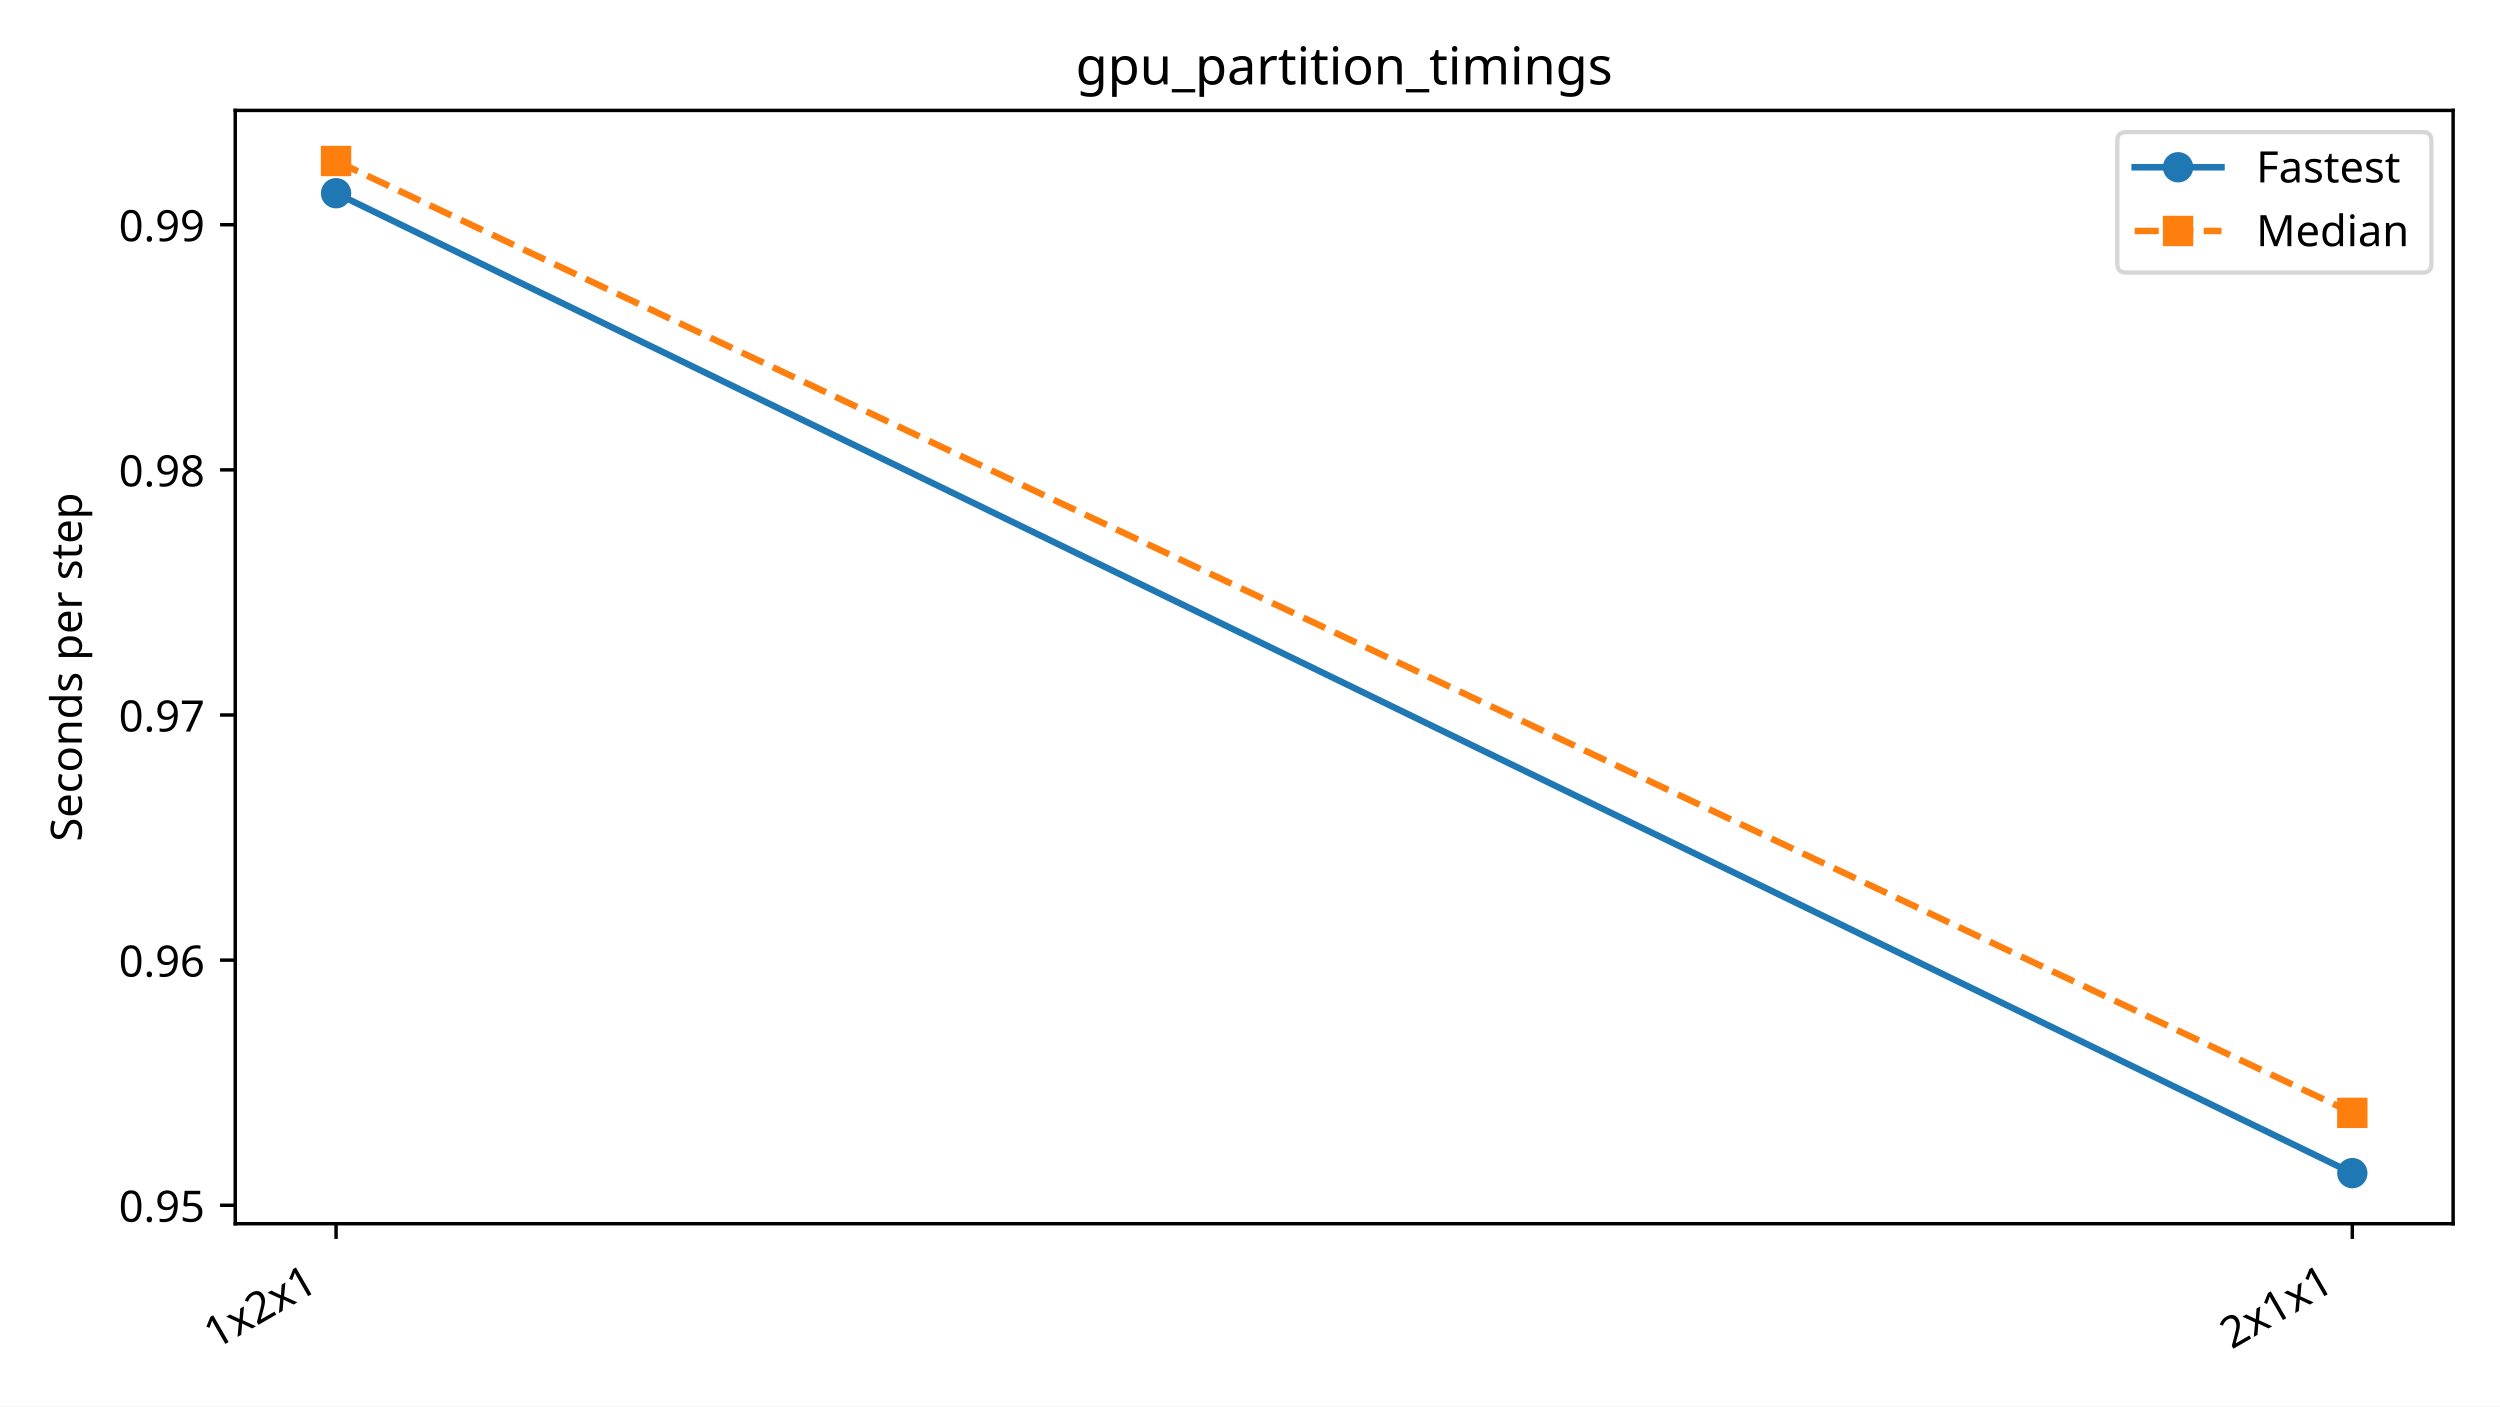
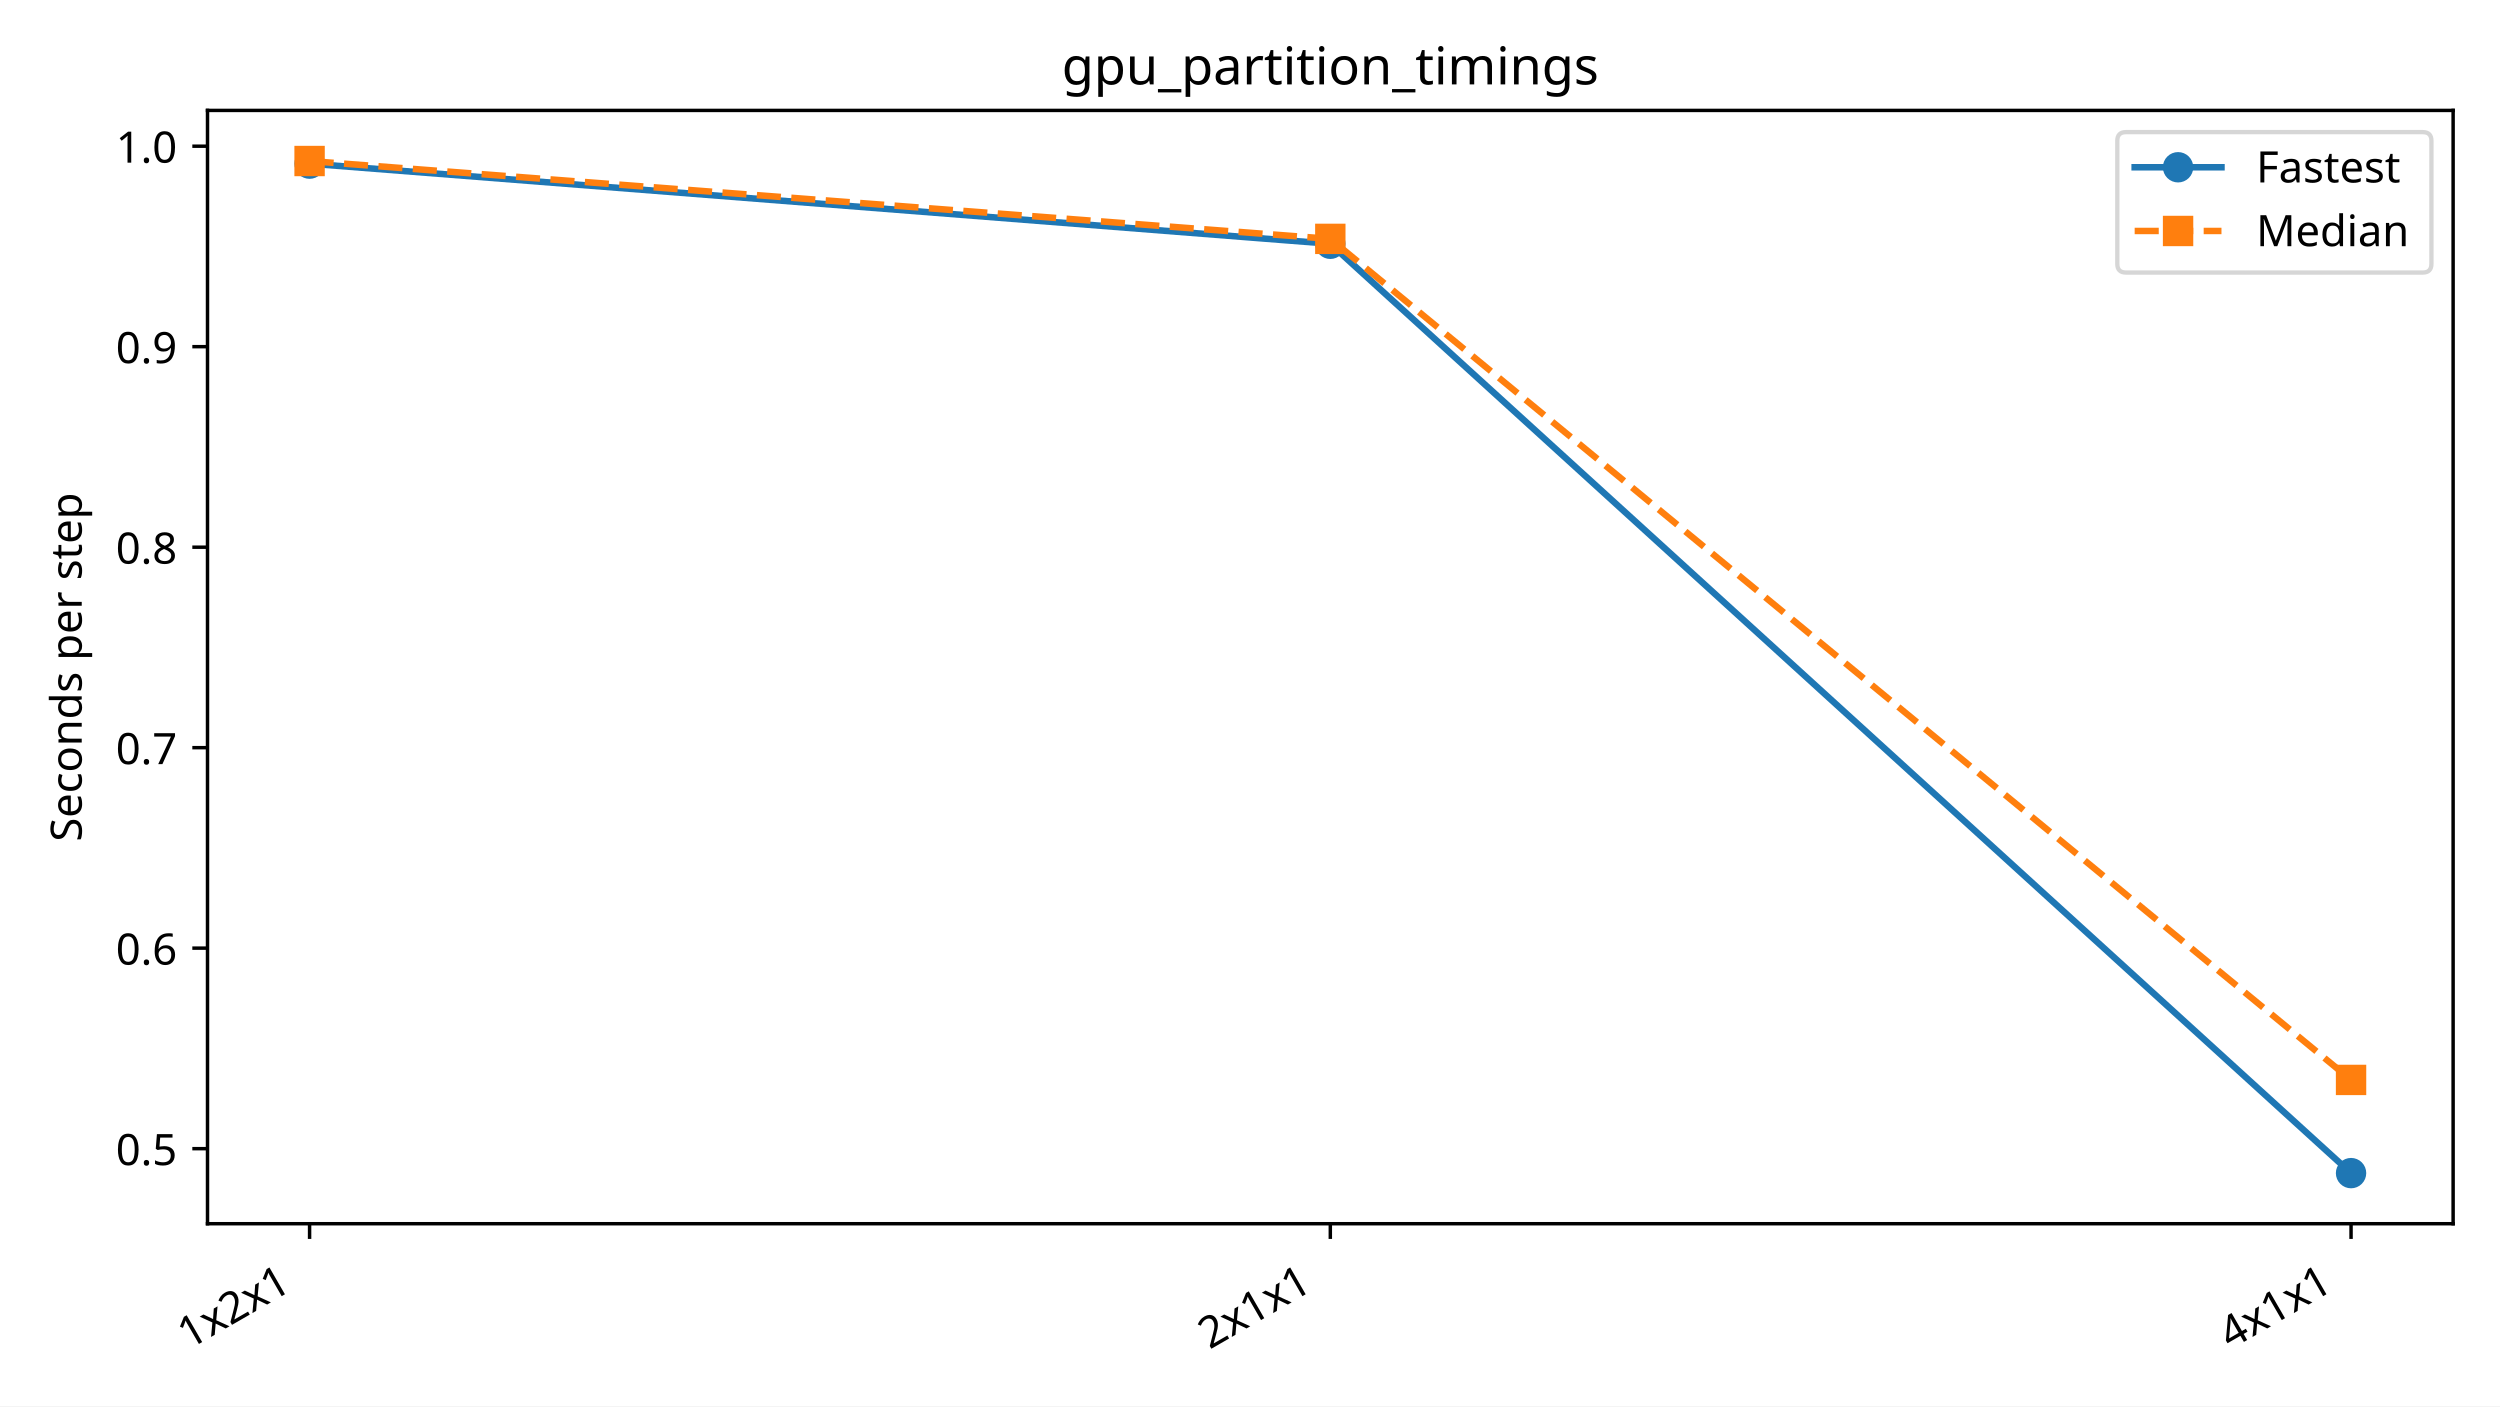
<svg xmlns="http://www.w3.org/2000/svg" xmlns:xlink="http://www.w3.org/1999/xlink" width="576pt" height="324pt" viewBox="0 0 576 324" version="1.1">
  <defs>
    <style type="text/css">*{stroke-linejoin: round; stroke-linecap: butt}</style>
  </defs>
  <g id="figure_1">
    <g id="patch_1">
      <path d="M 0 324 L 576 324 L 576 0 L 0 0 z " style="fill: #ffffff" />
    </g>
    <g id="axes_1">
      <g id="patch_2">
-         <path d="M 54.2 281.945 L 565.2 281.945 L 565.2 25.44 L 54.2 25.44 z " style="fill: #ffffff" />
+         <path d="M 47.81 281.945 L 565.2 281.945 L 565.2 25.44 L 47.81 25.44 z " style="fill: #ffffff" />
      </g>
      <g id="matplotlib.axis_1">
        <g id="xtick_1">
          <g id="line2d_1">
            <defs>
              <path id="m915a4b6a7f" d="M 0 0 L 0 3.5 " style="stroke: #000000; stroke-width: 0.8" />
            </defs>
            <g>
-               <use xlink:href="#m915a4b6a7f" x="77.427" y="281.945" style="stroke: #000000; stroke-width: 0.8" />
+               <use xlink:href="#m915a4b6a7f" x="71.328" y="281.945" style="stroke: #000000; stroke-width: 0.8" />
            </g>
          </g>
          <g id="text_1">
-             <text style="font: 10px 'sans-serif'" transform="translate(49.60559 310.9884)rotate(-30)">1x2x1</text>
+             <text style="font: 10px 'sans-serif'" transform="translate(43.50605 310.9884)rotate(-30)">1x2x1</text>
          </g>
        </g>
        <g id="xtick_2">
          <g id="line2d_2">
            <g>
-               <use xlink:href="#m915a4b6a7f" x="541.973" y="281.945" style="stroke: #000000; stroke-width: 0.8" />
+               <use xlink:href="#m915a4b6a7f" x="306.505" y="281.945" style="stroke: #000000; stroke-width: 0.8" />
            </g>
          </g>
          <g id="text_2">
-             <text style="font: 10px 'sans-serif'" transform="translate(514.151 310.9884)rotate(-30)">2x1x1</text>
+             <text style="font: 10px 'sans-serif'" transform="translate(278.6833 310.9884)rotate(-30)">2x1x1</text>
+           </g>
+         </g>
+         <g id="xtick_3">
+           <g id="line2d_3">
+             <g>
+               <use xlink:href="#m915a4b6a7f" x="541.682" y="281.945" style="stroke: #000000; stroke-width: 0.8" />
+             </g>
+           </g>
+           <g id="text_3">
+             <text style="font: 10px 'sans-serif'" transform="translate(513.8606 310.9884)rotate(-30)">4x1x1</text>
          </g>
        </g>
      </g>
      <g id="matplotlib.axis_2">
        <g id="ytick_1">
-           <g id="line2d_3">
+           <g id="line2d_4">
            <defs>
              <path id="mc665064905" d="M 0 0 L -3.5 0 " style="stroke: #000000; stroke-width: 0.8" />
            </defs>
            <g>
-               <use xlink:href="#mc665064905" x="54.2" y="277.697" style="stroke: #000000; stroke-width: 0.8" />
+               <use xlink:href="#mc665064905" x="47.81" y="264.648" style="stroke: #000000; stroke-width: 0.8" />
            </g>
          </g>
-           <g id="text_3">
-             <text style="font: 10px 'sans-serif'; text-anchor: end" x="47.2" y="281.497" transform="rotate(-0, 47.2, 281.4966)">0.95</text>
+           <g id="text_4">
+             <text style="font: 10px 'sans-serif'; text-anchor: end" x="40.81" y="268.447" transform="rotate(-0, 40.81, 268.4475)">0.5</text>
          </g>
        </g>
        <g id="ytick_2">
-           <g id="line2d_4">
+           <g id="line2d_5">
            <g>
-               <use xlink:href="#mc665064905" x="54.2" y="221.218" style="stroke: #000000; stroke-width: 0.8" />
+               <use xlink:href="#mc665064905" x="47.81" y="218.455" style="stroke: #000000; stroke-width: 0.8" />
            </g>
          </g>
-           <g id="text_4">
-             <text style="font: 10px 'sans-serif'; text-anchor: end" x="47.2" y="225.017" transform="rotate(-0, 47.2, 225.0174)">0.96</text>
+           <g id="text_5">
+             <text style="font: 10px 'sans-serif'; text-anchor: end" x="40.81" y="222.254" transform="rotate(-0, 40.81, 222.254)">0.6</text>
          </g>
        </g>
        <g id="ytick_3">
-           <g id="line2d_5">
+           <g id="line2d_6">
            <g>
-               <use xlink:href="#mc665064905" x="54.2" y="164.739" style="stroke: #000000; stroke-width: 0.8" />
+               <use xlink:href="#mc665064905" x="47.81" y="172.261" style="stroke: #000000; stroke-width: 0.8" />
            </g>
          </g>
-           <g id="text_5">
-             <text style="font: 10px 'sans-serif'; text-anchor: end" x="47.2" y="168.538" transform="rotate(-0, 47.2, 168.5382)">0.97</text>
+           <g id="text_6">
+             <text style="font: 10px 'sans-serif'; text-anchor: end" x="40.81" y="176.06" transform="rotate(-0, 40.81, 176.0605)">0.7</text>
          </g>
        </g>
        <g id="ytick_4">
-           <g id="line2d_6">
+           <g id="line2d_7">
            <g>
-               <use xlink:href="#mc665064905" x="54.2" y="108.26" style="stroke: #000000; stroke-width: 0.8" />
+               <use xlink:href="#mc665064905" x="47.81" y="126.068" style="stroke: #000000; stroke-width: 0.8" />
            </g>
          </g>
-           <g id="text_6">
-             <text style="font: 10px 'sans-serif'; text-anchor: end" x="47.2" y="112.059" transform="rotate(-0, 47.2, 112.059)">0.98</text>
+           <g id="text_7">
+             <text style="font: 10px 'sans-serif'; text-anchor: end" x="40.81" y="129.867" transform="rotate(-0, 40.81, 129.867)">0.8</text>
          </g>
        </g>
        <g id="ytick_5">
-           <g id="line2d_7">
+           <g id="line2d_8">
            <g>
-               <use xlink:href="#mc665064905" x="54.2" y="51.781" style="stroke: #000000; stroke-width: 0.8" />
+               <use xlink:href="#mc665064905" x="47.81" y="79.874" style="stroke: #000000; stroke-width: 0.8" />
            </g>
          </g>
-           <g id="text_7">
-             <text style="font: 10px 'sans-serif'; text-anchor: end" x="47.2" y="55.58" transform="rotate(-0, 47.2, 55.57976)">0.99</text>
+           <g id="text_8">
+             <text style="font: 10px 'sans-serif'; text-anchor: end" x="40.81" y="83.673" transform="rotate(-0, 40.81, 83.67346)">0.9</text>
          </g>
        </g>
-         <g id="text_8">
-           <text style="font: 10px 'sans-serif'; text-anchor: middle" x="18.855" y="153.693" transform="rotate(-90, 18.85469, 153.6927)">Seconds per step</text>
+         <g id="ytick_6">
+           <g id="line2d_9">
+             <g>
+               <use xlink:href="#mc665064905" x="47.81" y="33.681" style="stroke: #000000; stroke-width: 0.8" />
+             </g>
+           </g>
+           <g id="text_9">
+             <text style="font: 10px 'sans-serif'; text-anchor: end" x="40.81" y="37.48" transform="rotate(-0, 40.81, 37.47996)">1.0</text>
+           </g>
+         </g>
+         <g id="text_10">
+           <text style="font: 10px 'sans-serif'; text-anchor: middle" x="18.827" y="153.693" transform="rotate(-90, 18.82719, 153.6927)">Seconds per step</text>
        </g>
      </g>
-       <g id="line2d_8">
-         <path d="M 77.427 44.52 L 541.973 270.286 " clip-path="url(#p29703d6f12)" style="fill: none; stroke: #1f77b4; stroke-width: 1.5; stroke-linecap: square" />
+       <g id="line2d_10">
+         <path d="M 71.328 37.706 L 306.505 56.171 L 541.682 270.286 " clip-path="url(#p8430d8bf0d)" style="fill: none; stroke: #1f77b4; stroke-width: 1.5; stroke-linecap: square" />
        <defs>
          <path id="mfb15104b4f" d="M 0 3 C 0.796 3 1.559 2.684 2.121 2.121 C 2.684 1.559 3 0.796 3 0 C 3 -0.796 2.684 -1.559 2.121 -2.121 C 1.559 -2.684 0.796 -3 0 -3 C -0.796 -3 -1.559 -2.684 -2.121 -2.121 C -2.684 -1.559 -3 -0.796 -3 0 C -3 0.796 -2.684 1.559 -2.121 2.121 C -1.559 2.684 -0.796 3 0 3 z " style="stroke: #1f77b4" />
        </defs>
-         <g clip-path="url(#p29703d6f12)">
-           <use xlink:href="#mfb15104b4f" x="77.427" y="44.52" style="fill: #1f77b4; stroke: #1f77b4" />
-           <use xlink:href="#mfb15104b4f" x="541.973" y="270.286" style="fill: #1f77b4; stroke: #1f77b4" />
+         <g clip-path="url(#p8430d8bf0d)">
+           <use xlink:href="#mfb15104b4f" x="71.328" y="37.706" style="fill: #1f77b4; stroke: #1f77b4" />
+           <use xlink:href="#mfb15104b4f" x="306.505" y="56.171" style="fill: #1f77b4; stroke: #1f77b4" />
+           <use xlink:href="#mfb15104b4f" x="541.682" y="270.286" style="fill: #1f77b4; stroke: #1f77b4" />
        </g>
      </g>
-       <g id="line2d_9">
-         <path d="M 77.427 37.099 L 541.973 256.405 " clip-path="url(#p29703d6f12)" style="fill: none; stroke-dasharray: 5.55,2.4; stroke-dashoffset: 0; stroke: #ff7f0e; stroke-width: 1.5" />
+       <g id="line2d_11">
+         <path d="M 71.328 37.099 L 306.505 55.036 L 541.682 248.815 " clip-path="url(#p8430d8bf0d)" style="fill: none; stroke-dasharray: 5.55,2.4; stroke-dashoffset: 0; stroke: #ff7f0e; stroke-width: 1.5" />
        <defs>
          <path id="m5a906554f0" d="M -3 3 L 3 3 L 3 -3 L -3 -3 z " style="stroke: #ff7f0e; stroke-linejoin: miter" />
        </defs>
-         <g clip-path="url(#p29703d6f12)">
-           <use xlink:href="#m5a906554f0" x="77.427" y="37.099" style="fill: #ff7f0e; stroke: #ff7f0e; stroke-linejoin: miter" />
-           <use xlink:href="#m5a906554f0" x="541.973" y="256.405" style="fill: #ff7f0e; stroke: #ff7f0e; stroke-linejoin: miter" />
+         <g clip-path="url(#p8430d8bf0d)">
+           <use xlink:href="#m5a906554f0" x="71.328" y="37.099" style="fill: #ff7f0e; stroke: #ff7f0e; stroke-linejoin: miter" />
+           <use xlink:href="#m5a906554f0" x="306.505" y="55.036" style="fill: #ff7f0e; stroke: #ff7f0e; stroke-linejoin: miter" />
+           <use xlink:href="#m5a906554f0" x="541.682" y="248.815" style="fill: #ff7f0e; stroke: #ff7f0e; stroke-linejoin: miter" />
        </g>
      </g>
      <g id="patch_3">
-         <path d="M 54.2 281.945 L 54.2 25.44 " style="fill: none; stroke: #000000; stroke-width: 0.8; stroke-linejoin: miter; stroke-linecap: square" />
+         <path d="M 47.81 281.945 L 47.81 25.44 " style="fill: none; stroke: #000000; stroke-width: 0.8; stroke-linejoin: miter; stroke-linecap: square" />
      </g>
      <g id="patch_4">
        <path d="M 565.2 281.945 L 565.2 25.44 " style="fill: none; stroke: #000000; stroke-width: 0.8; stroke-linejoin: miter; stroke-linecap: square" />
      </g>
      <g id="patch_5">
-         <path d="M 54.2 281.945 L 565.2 281.945 " style="fill: none; stroke: #000000; stroke-width: 0.8; stroke-linejoin: miter; stroke-linecap: square" />
+         <path d="M 47.81 281.945 L 565.2 281.945 " style="fill: none; stroke: #000000; stroke-width: 0.8; stroke-linejoin: miter; stroke-linecap: square" />
      </g>
      <g id="patch_6">
-         <path d="M 54.2 25.44 L 565.2 25.44 " style="fill: none; stroke: #000000; stroke-width: 0.8; stroke-linejoin: miter; stroke-linecap: square" />
+         <path d="M 47.81 25.44 L 565.2 25.44 " style="fill: none; stroke: #000000; stroke-width: 0.8; stroke-linejoin: miter; stroke-linecap: square" />
      </g>
-       <g id="text_9">
-         <text style="font: 12px 'sans-serif'; text-anchor: middle" x="309.7" y="19.44" transform="rotate(-0, 309.7, 19.44)">gpu_partition_timings</text>
+       <g id="text_11">
+         <text style="font: 12px 'sans-serif'; text-anchor: middle" x="306.505" y="19.44" transform="rotate(-0, 306.505, 19.44)">gpu_partition_timings</text>
      </g>
      <g id="legend_1">
        <g id="patch_7">
          <path d="M 489.827 62.796 L 558.2 62.796 Q 560.2 62.796 560.2 60.796 L 560.2 32.44 Q 560.2 30.44 558.2 30.44 L 489.827 30.44 Q 487.827 30.44 487.827 32.44 L 487.827 60.796 Q 487.827 62.796 489.827 62.796 z " style="fill: #ffffff; opacity: 0.8; stroke: #cccccc; stroke-linejoin: miter" />
        </g>
-         <g id="line2d_10">
+         <g id="line2d_12">
          <path d="M 491.827 38.538 L 501.827 38.538 L 511.827 38.538 " style="fill: none; stroke: #1f77b4; stroke-width: 1.5; stroke-linecap: square" />
          <g>
            <use xlink:href="#mfb15104b4f" x="501.827" y="38.538" style="fill: #1f77b4; stroke: #1f77b4" />
          </g>
        </g>
-         <g id="text_10">
+         <g id="text_12">
          <text style="font: 10px 'sans-serif'; text-anchor: start" x="519.827" y="42.038" transform="rotate(-0, 519.8266, 42.03844)">Fastest</text>
        </g>
-         <g id="line2d_11">
+         <g id="line2d_13">
          <path d="M 491.827 53.217 L 501.827 53.217 L 511.827 53.217 " style="fill: none; stroke-dasharray: 5.55,2.4; stroke-dashoffset: 0; stroke: #ff7f0e; stroke-width: 1.5" />
          <g>
            <use xlink:href="#m5a906554f0" x="501.827" y="53.217" style="fill: #ff7f0e; stroke: #ff7f0e; stroke-linejoin: miter" />
          </g>
        </g>
-         <g id="text_11">
+         <g id="text_13">
          <text style="font: 10px 'sans-serif'; text-anchor: start" x="519.827" y="56.717" transform="rotate(-0, 519.8266, 56.71656)">Median</text>
        </g>
      </g>
    </g>
  </g>
  <defs>
-     <clipPath id="p29703d6f12">
-       <rect x="54.2" y="25.44" width="511" height="256.505" />
+     <clipPath id="p8430d8bf0d">
+       <rect x="47.81" y="25.44" width="517.39" height="256.505" />
    </clipPath>
  </defs>
</svg>
